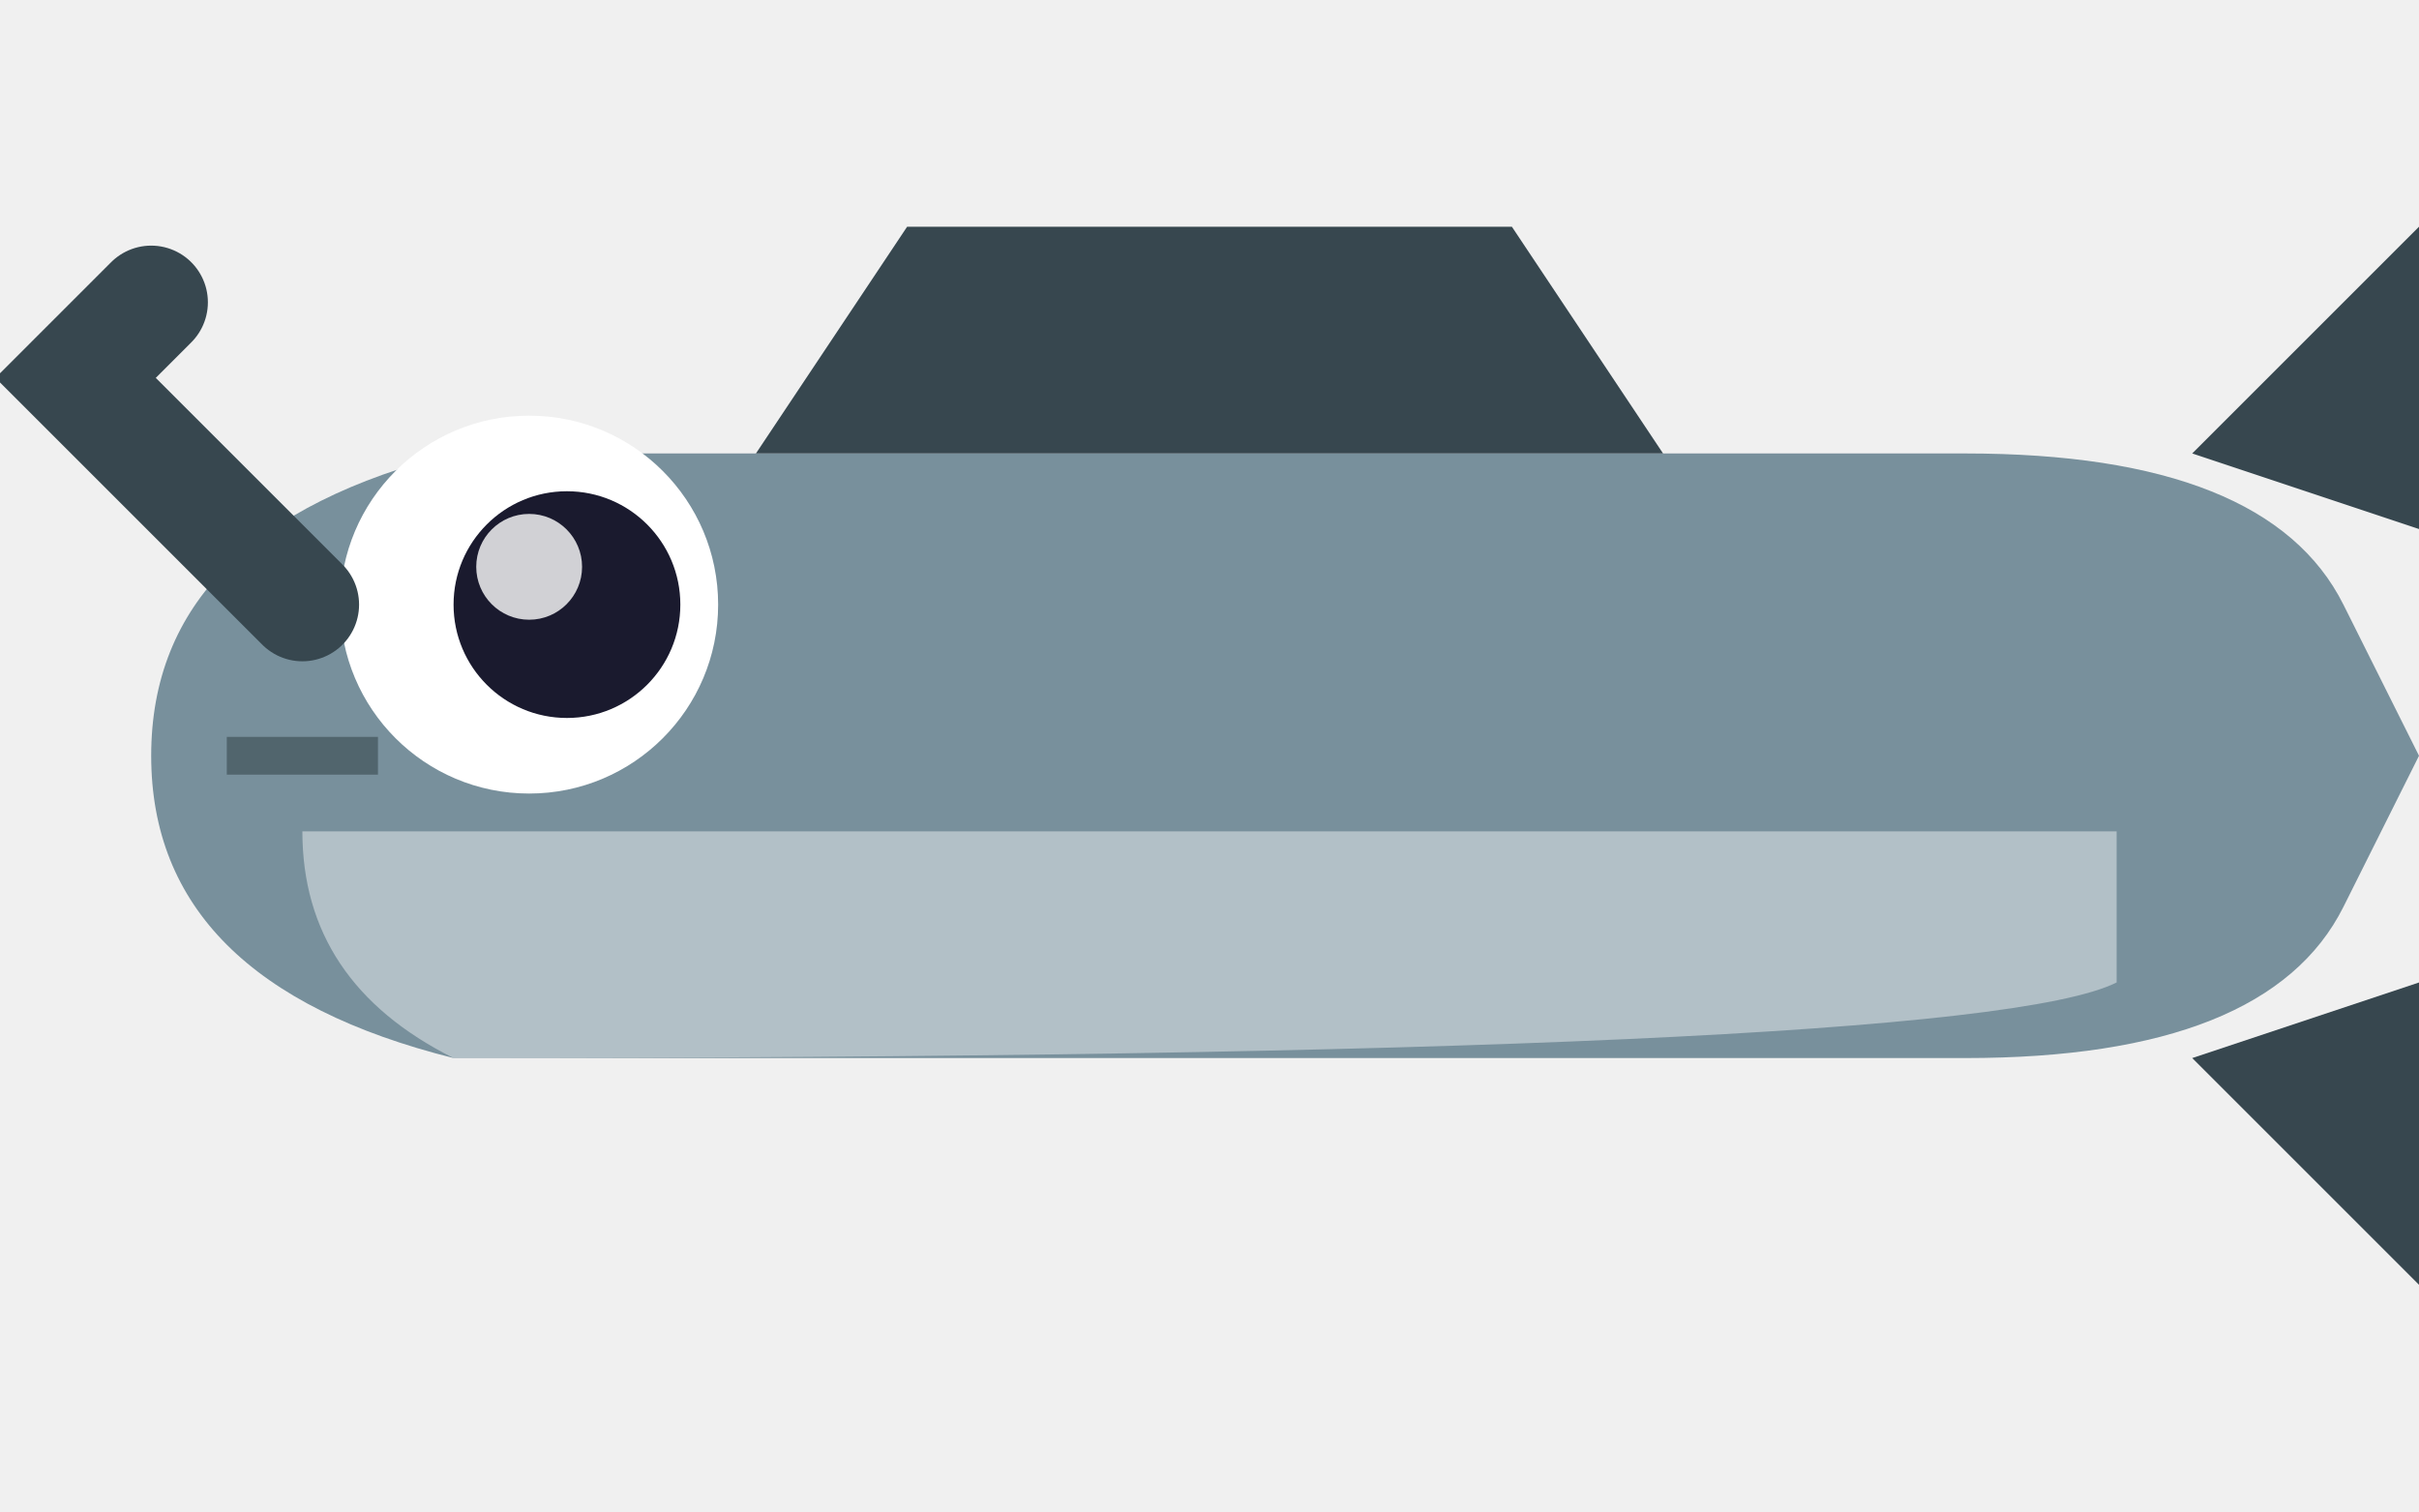
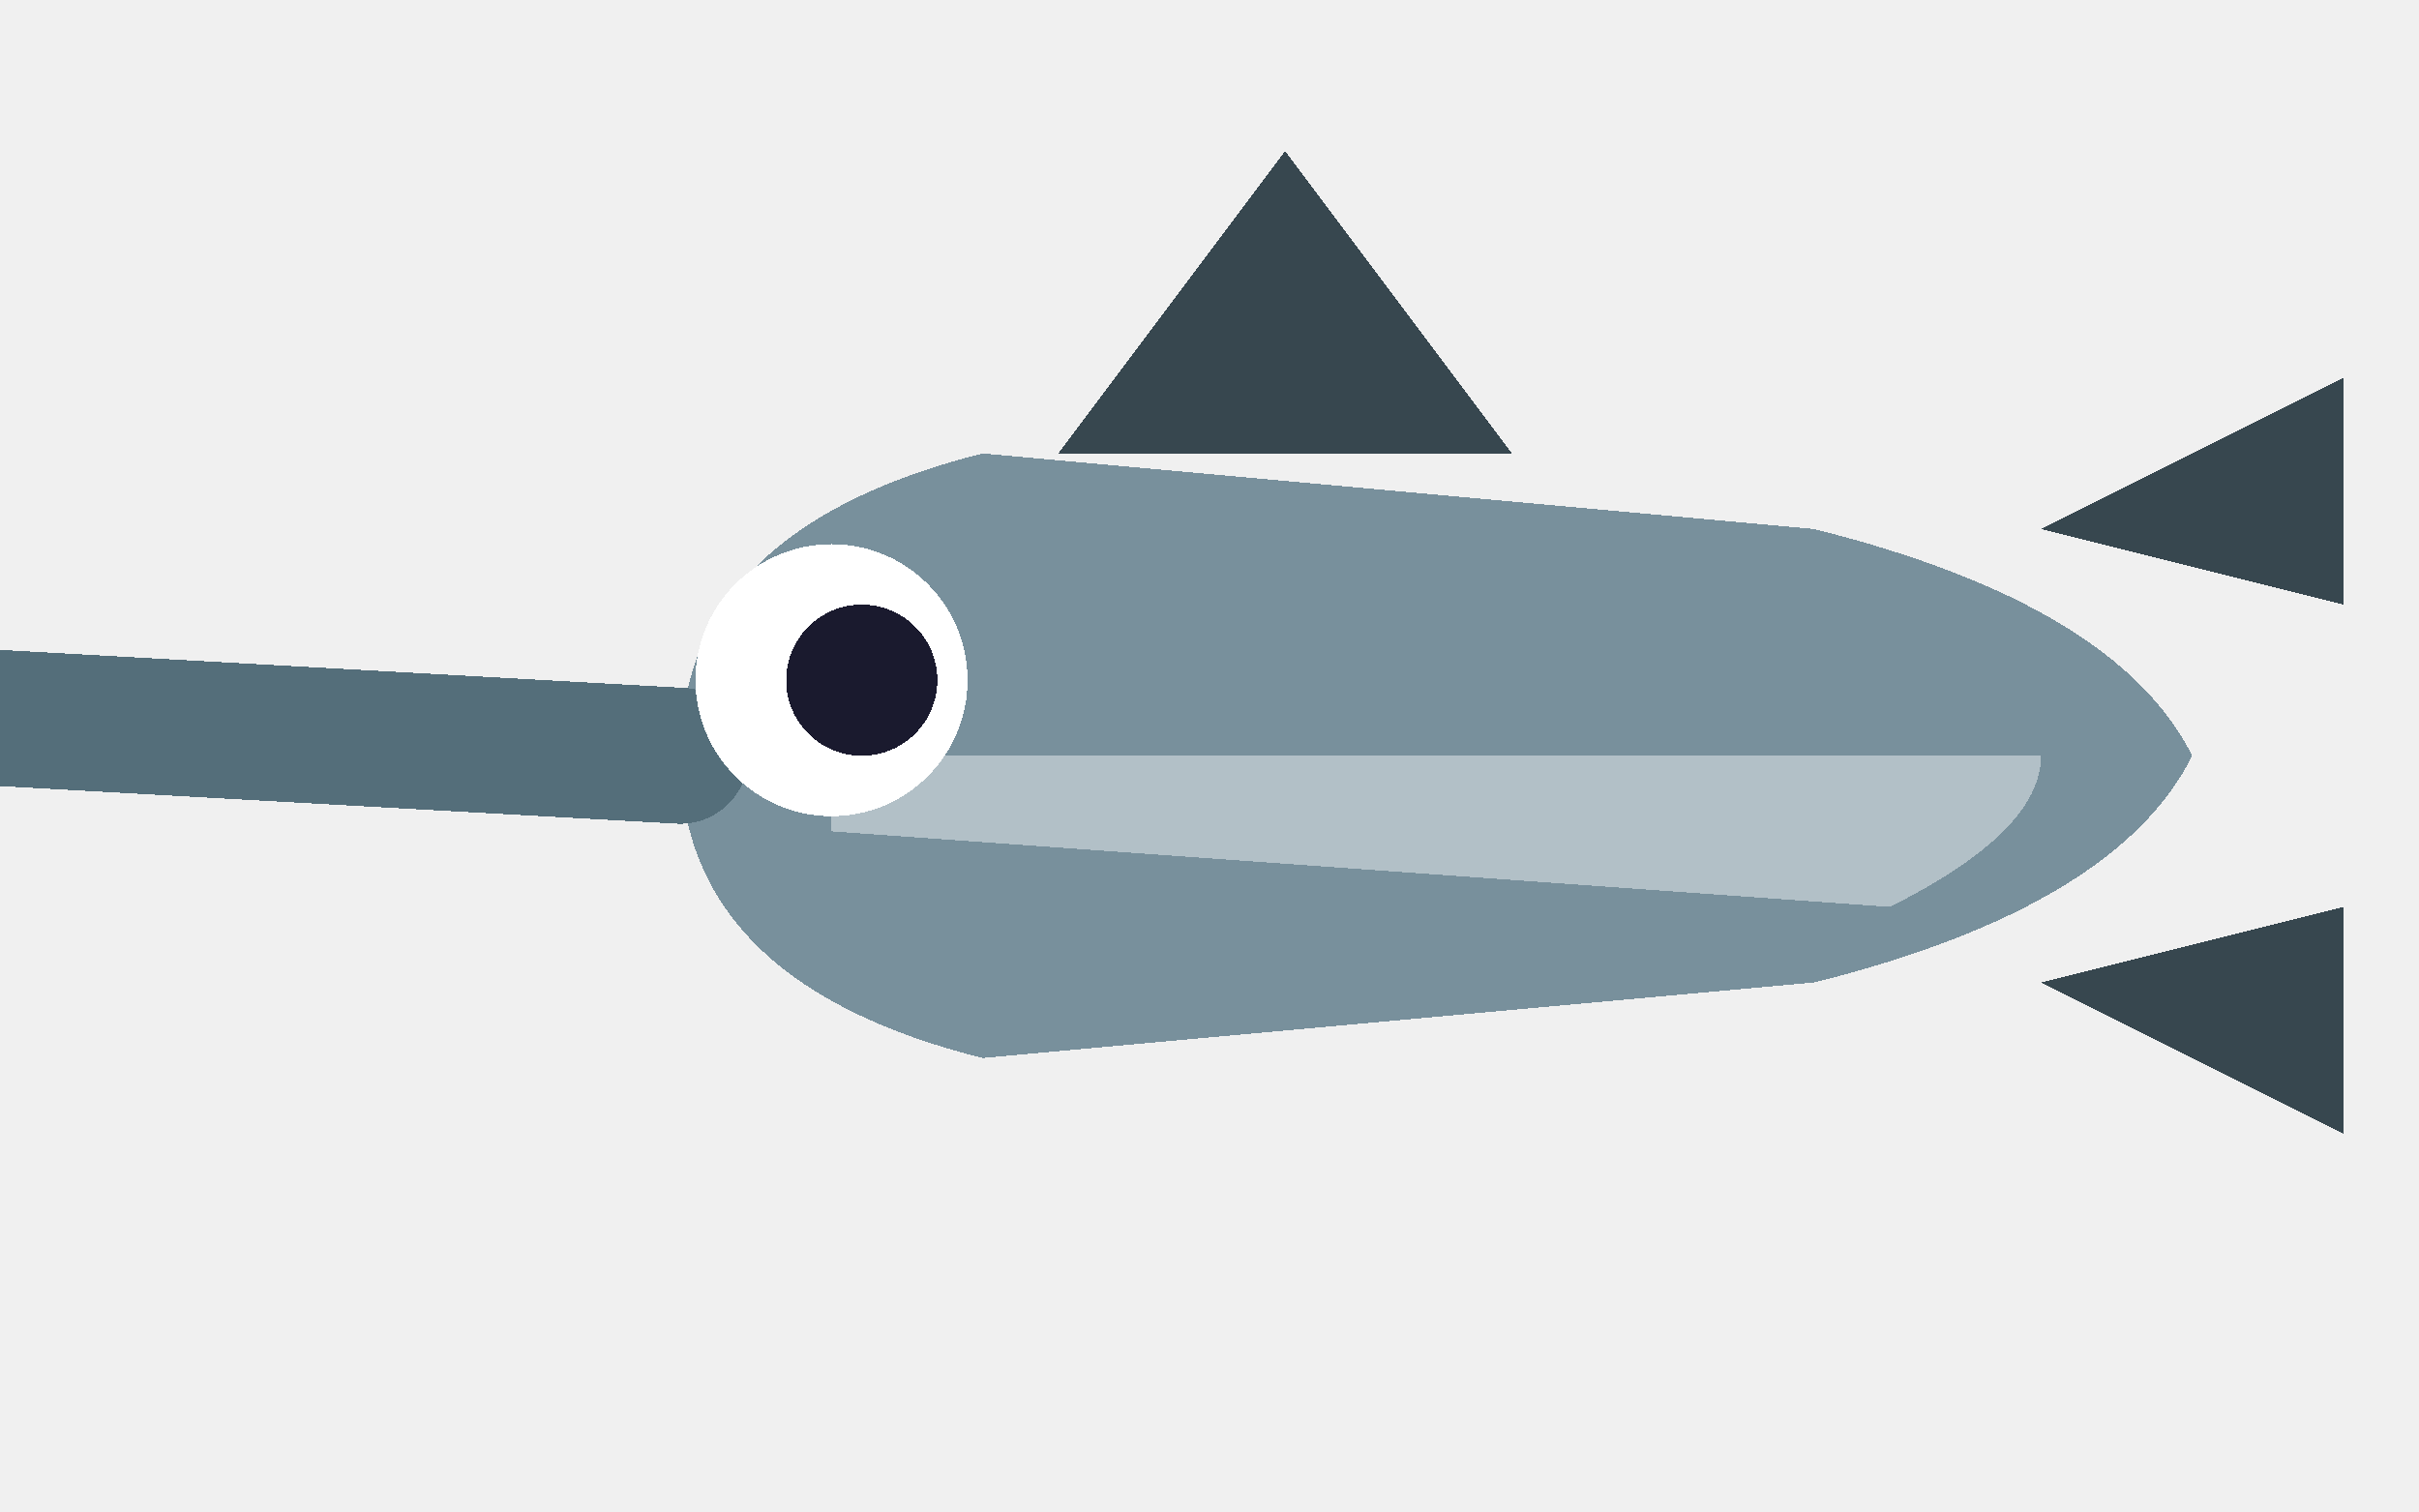
- <svg xmlns="http://www.w3.org/2000/svg" viewBox="0 0 32 20" width="64" height="40">
-   <path d="M2,10 Q2,7 6,6 L26,6 Q30,6 31,8 L32,10 L31,12 Q30,14 26,14 L6,14 Q2,13 2,10 Z" fill="#78909C" />
-   <path d="M4,11 L28,11 L28,13 Q26,14 6,14 Q4,13 4,11 Z" fill="#ECEFF1" opacity="0.5" />
-   <path d="M29,6 L32,3 L32,7 Z" fill="#37474F" />
-   <path d="M29,14 L32,17 L32,13 Z" fill="#37474F" />
-   <path d="M10,6 L12,3 L20,3 L22,6 Z" fill="#37474F" />
-   <circle cx="7" cy="8" r="2.5" fill="white" />
-   <circle cx="7.5" cy="8" r="1.5" fill="#1a1a2e" />
-   <circle cx="7" cy="7.5" r="0.7" fill="white" opacity="0.8" />
-   <path d="M4,8 L1,5 L2,4" fill="none" stroke="#37474F" stroke-width="1.5" stroke-linecap="round" />
-   <line x1="3" y1="10" x2="5" y2="10" stroke="#37474F" stroke-width="0.5" opacity="0.6" />
+ <svg xmlns="http://www.w3.org/2000/svg" viewBox="0 0 32 20" width="64" height="40" shape-rendering="crispEdges">
+   <path d="M9,10 Q9,7 13,6 L24,7 Q28,8 29,10 Q28,12 24,13 L13,14 Q9,13 9,10 Z" fill="#78909C" />
+   <path d="M11,11 L25,12 Q27,11 27,10 L11,10 Z" fill="#ECEFF1" opacity="0.5" />
+   <path d="M27,7 L31,5 L31,8 Z" fill="#37474F" />
+   <path d="M27,13 L31,15 L31,12 Z" fill="#37474F" />
+   <path d="M14,6 L17,2 L20,6 Z" fill="#37474F" />
+   <line x1="9" y1="10" x2="0" y2="9.5" stroke="#546E7A" stroke-width="1.8" stroke-linecap="round" />
+   <circle cx="11" cy="9" r="1.8" fill="white" />
+   <circle cx="11.4" cy="9" r="1" fill="#1a1a2e" />
</svg>
